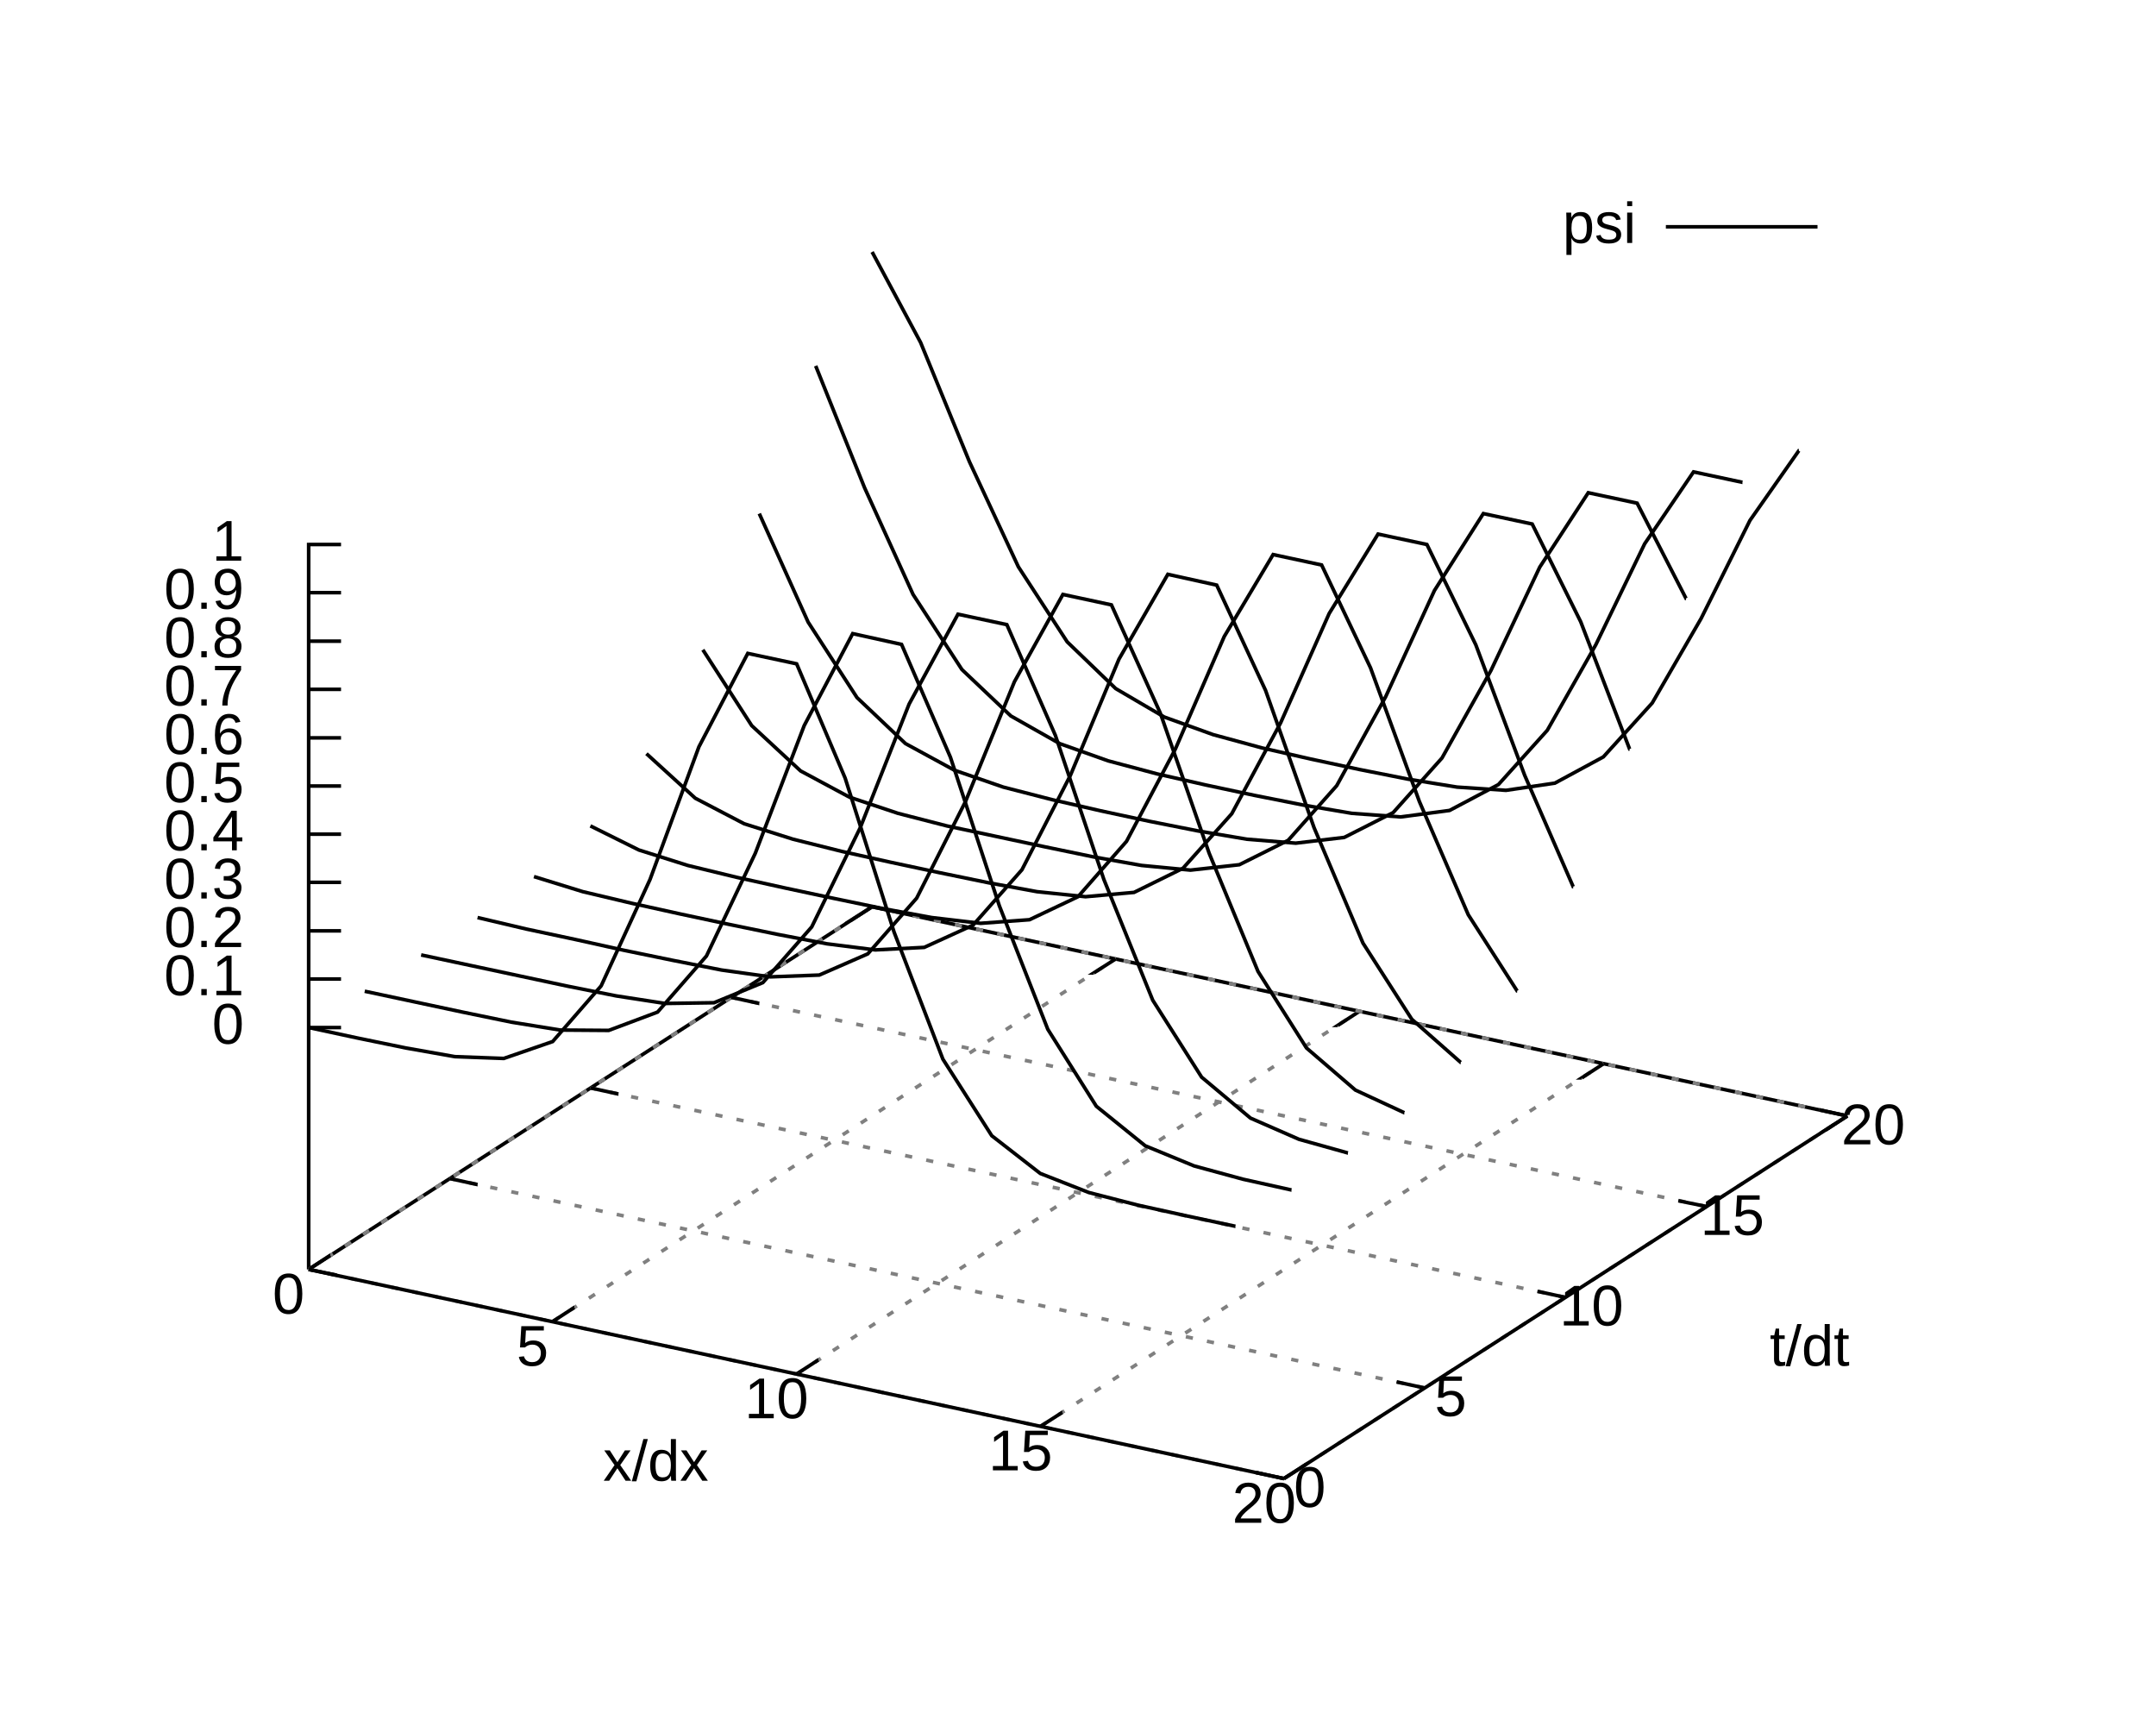
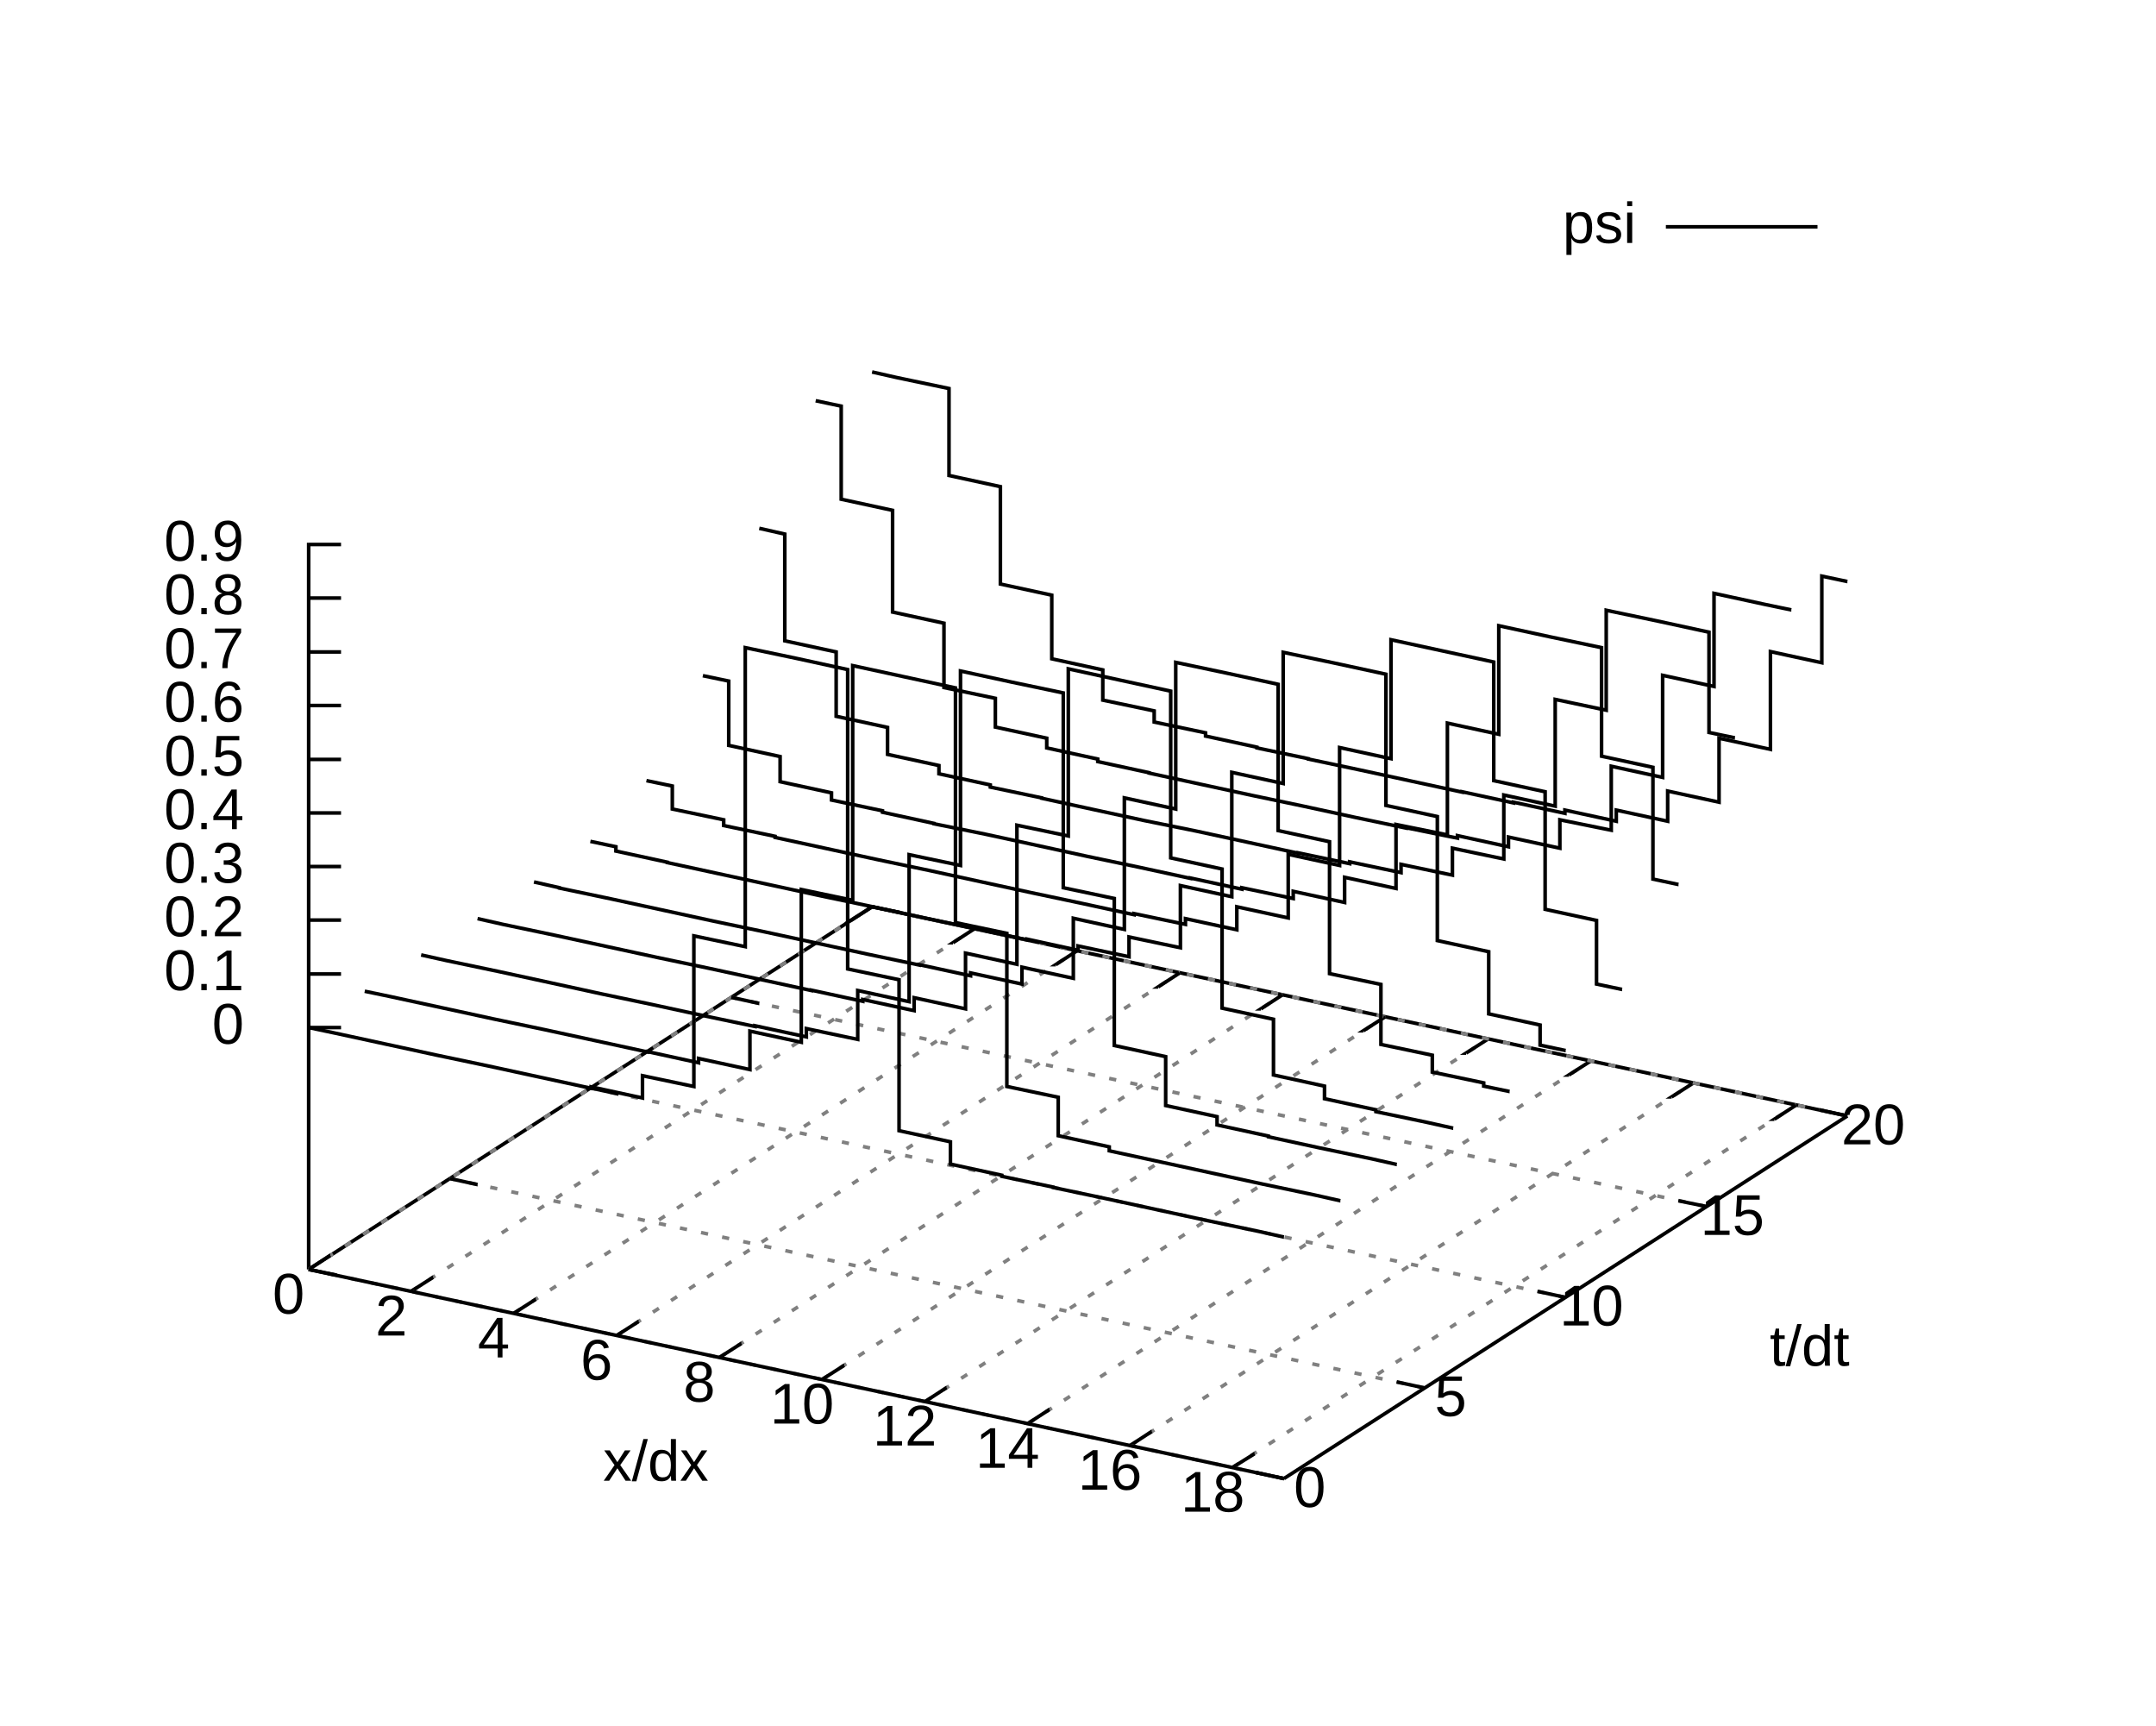
<svg xmlns="http://www.w3.org/2000/svg" xmlns:xlink="http://www.w3.org/1999/xlink" viewBox="0 0 600 480">
  <g id="gnuplot_canvas">
    <rect x="0" y="0" width="600" height="480" fill="none" />
    <defs>
      <circle id="gpDot" r="0.5" stroke-width="0.5" />
      <path id="gpPt0" stroke-width="0.222" stroke="currentColor" d="M-1,0 h2 M0,-1 v2" />
      <path id="gpPt1" stroke-width="0.222" stroke="currentColor" d="M-1,-1 L1,1 M1,-1 L-1,1" />
      <path id="gpPt2" stroke-width="0.222" stroke="currentColor" d="M-1,0 L1,0 M0,-1 L0,1 M-1,-1 L1,1 M-1,1 L1,-1" />
      <rect id="gpPt3" stroke-width="0.222" stroke="currentColor" x="-1" y="-1" width="2" height="2" />
      <rect id="gpPt4" stroke-width="0.222" stroke="currentColor" fill="currentColor" x="-1" y="-1" width="2" height="2" />
      <circle id="gpPt5" stroke-width="0.222" stroke="currentColor" cx="0" cy="0" r="1" />
      <use xlink:href="#gpPt5" id="gpPt6" fill="currentColor" stroke="none" />
      <path id="gpPt7" stroke-width="0.222" stroke="currentColor" d="M0,-1.33 L-1.33,0.67 L1.33,0.67 z" />
      <use xlink:href="#gpPt7" id="gpPt8" fill="currentColor" stroke="none" />
      <use xlink:href="#gpPt7" id="gpPt9" stroke="currentColor" transform="rotate(180)" />
      <use xlink:href="#gpPt9" id="gpPt10" fill="currentColor" stroke="none" />
      <use xlink:href="#gpPt3" id="gpPt11" stroke="currentColor" transform="rotate(45)" />
      <use xlink:href="#gpPt11" id="gpPt12" fill="currentColor" stroke="none" />
    </defs>
    <g style="fill:none; color:white; stroke:currentColor; stroke-width:1.00; stroke-linecap:butt; stroke-linejoin:miter">
</g>
    <g style="fill:none; color:black; stroke:currentColor; stroke-width:1.00; stroke-linecap:butt; stroke-linejoin:miter">
      <path stroke="black" d="M85.9,353.2 L242.7,252.3 M514.1,310.5 L242.7,252.3 M85.9,353.2 L85.9,151.5  h0.01" />
    </g>
    <g style="fill:none; color:gray; stroke:currentColor; stroke-width:1.00; stroke-linecap:butt; stroke-linejoin:miter">
      <path stroke="gray" stroke-dasharray=" 2,4" class="gridline" d="M85.9,353.2 L242.7,252.3  h0.01" />
    </g>
    <g style="fill:none; color:black; stroke:currentColor; stroke-width:1.00; stroke-linecap:butt; stroke-linejoin:miter">
      <path stroke="black" d="M85.9,353.2 L91.9,349.3  h0.01" />
      <g transform="translate(80.3,365.5)" style="stroke:none; fill:black; font-family:Arial; font-size:12.00pt; text-anchor:middle">
        <text> 0</text>
      </g>
      <path stroke="black" d="M242.7,252.3 L236.6,256.2  h0.01" />
    </g>
    <g style="fill:none; color:gray; stroke:currentColor; stroke-width:1.00; stroke-linecap:butt; stroke-linejoin:miter">
-       <path stroke="gray" stroke-dasharray=" 2,4" class="gridline" d="M153.8,367.7 L310.5,266.8  h0.01" />
-     </g>
-     <g style="fill:none; color:black; stroke:currentColor; stroke-width:1.00; stroke-linecap:butt; stroke-linejoin:miter">
-       <path stroke="black" d="M153.8,367.7 L159.8,363.8  h0.01" />
-       <g transform="translate(148.2,380.0)" style="stroke:none; fill:black; font-family:Arial; font-size:12.00pt; text-anchor:middle">
-         <text> 5</text>
-       </g>
-       <path stroke="black" d="M310.5,266.8 L304.4,270.7  h0.01" />
-     </g>
-     <g style="fill:none; color:gray; stroke:currentColor; stroke-width:1.00; stroke-linecap:butt; stroke-linejoin:miter">
-       <path stroke="gray" stroke-dasharray=" 2,4" class="gridline" d="M221.7,382.3 L378.3,281.4  h0.01" />
-     </g>
-     <g style="fill:none; color:black; stroke:currentColor; stroke-width:1.00; stroke-linecap:butt; stroke-linejoin:miter">
-       <path stroke="black" d="M221.7,382.3 L227.7,378.4  h0.01" />
-       <g transform="translate(216.1,394.6)" style="stroke:none; fill:black; font-family:Arial; font-size:12.00pt; text-anchor:middle">
+       <path stroke="gray" stroke-dasharray=" 2,4" class="gridline" d="M114.4,359.3 L271.2,258.4  h0.01" />
+     </g>
+     <g style="fill:none; color:black; stroke:currentColor; stroke-width:1.00; stroke-linecap:butt; stroke-linejoin:miter">
+       <path stroke="black" d="M114.4,359.3 L120.5,355.4  h0.01" />
+       <g transform="translate(108.9,371.6)" style="stroke:none; fill:black; font-family:Arial; font-size:12.00pt; text-anchor:middle">
+         <text> 2</text>
+       </g>
+       <path stroke="black" d="M271.2,258.4 L265.2,262.3  h0.01" />
+     </g>
+     <g style="fill:none; color:gray; stroke:currentColor; stroke-width:1.00; stroke-linecap:butt; stroke-linejoin:miter">
+       <path stroke="gray" stroke-dasharray=" 2,4" class="gridline" d="M143.0,365.4 L299.8,264.5  h0.01" />
+     </g>
+     <g style="fill:none; color:black; stroke:currentColor; stroke-width:1.00; stroke-linecap:butt; stroke-linejoin:miter">
+       <path stroke="black" d="M143.0,365.4 L149.1,361.5  h0.01" />
+       <g transform="translate(137.4,377.7)" style="stroke:none; fill:black; font-family:Arial; font-size:12.00pt; text-anchor:middle">
+         <text> 4</text>
+       </g>
+       <path stroke="black" d="M299.8,264.5 L293.8,268.4  h0.01" />
+     </g>
+     <g style="fill:none; color:gray; stroke:currentColor; stroke-width:1.00; stroke-linecap:butt; stroke-linejoin:miter">
+       <path stroke="gray" stroke-dasharray=" 2,4" class="gridline" d="M171.6,371.6 L328.3,270.7  h0.01" />
+     </g>
+     <g style="fill:none; color:black; stroke:currentColor; stroke-width:1.00; stroke-linecap:butt; stroke-linejoin:miter">
+       <path stroke="black" d="M171.6,371.6 L177.7,367.7  h0.01" />
+       <g transform="translate(166.0,383.9)" style="stroke:none; fill:black; font-family:Arial; font-size:12.00pt; text-anchor:middle">
+         <text> 6</text>
+       </g>
+       <path stroke="black" d="M328.3,270.7 L322.3,274.6  h0.01" />
+     </g>
+     <g style="fill:none; color:gray; stroke:currentColor; stroke-width:1.00; stroke-linecap:butt; stroke-linejoin:miter">
+       <path stroke="gray" stroke-dasharray=" 2,4" class="gridline" d="M200.2,377.7 L356.9,276.8  h0.01" />
+     </g>
+     <g style="fill:none; color:black; stroke:currentColor; stroke-width:1.00; stroke-linecap:butt; stroke-linejoin:miter">
+       <path stroke="black" d="M200.2,377.7 L206.3,373.8  h0.01" />
+       <g transform="translate(194.6,390.0)" style="stroke:none; fill:black; font-family:Arial; font-size:12.00pt; text-anchor:middle">
+         <text> 8</text>
+       </g>
+       <path stroke="black" d="M356.9,276.8 L350.9,280.7  h0.01" />
+     </g>
+     <g style="fill:none; color:gray; stroke:currentColor; stroke-width:1.00; stroke-linecap:butt; stroke-linejoin:miter">
+       <path stroke="gray" stroke-dasharray=" 2,4" class="gridline" d="M228.8,383.8 L385.5,282.9  h0.01" />
+     </g>
+     <g style="fill:none; color:black; stroke:currentColor; stroke-width:1.00; stroke-linecap:butt; stroke-linejoin:miter">
+       <path stroke="black" d="M228.8,383.8 L234.9,379.9  h0.01" />
+       <g transform="translate(223.2,396.1)" style="stroke:none; fill:black; font-family:Arial; font-size:12.00pt; text-anchor:middle">
        <text> 10</text>
      </g>
-       <path stroke="black" d="M378.3,281.4 L372.3,285.3  h0.01" />
-     </g>
-     <g style="fill:none; color:gray; stroke:currentColor; stroke-width:1.00; stroke-linecap:butt; stroke-linejoin:miter">
-       <path stroke="gray" stroke-dasharray=" 2,4" class="gridline" d="M289.5,396.9 L446.2,296.0  h0.01" />
-     </g>
-     <g style="fill:none; color:black; stroke:currentColor; stroke-width:1.00; stroke-linecap:butt; stroke-linejoin:miter">
-       <path stroke="black" d="M289.5,396.9 L295.6,393.0  h0.01" />
-       <g transform="translate(284.0,409.1)" style="stroke:none; fill:black; font-family:Arial; font-size:12.00pt; text-anchor:middle">
-         <text> 15</text>
-       </g>
-       <path stroke="black" d="M446.2,296.0 L440.2,299.9  h0.01" />
-     </g>
-     <g style="fill:none; color:gray; stroke:currentColor; stroke-width:1.00; stroke-linecap:butt; stroke-linejoin:miter">
-       <path stroke="gray" stroke-dasharray=" 2,4" class="gridline" d="M357.3,411.4 L514.1,310.5  h0.01" />
-     </g>
-     <g style="fill:none; color:black; stroke:currentColor; stroke-width:1.00; stroke-linecap:butt; stroke-linejoin:miter">
-       <path stroke="black" d="M357.3,411.4 L363.4,407.5  h0.01" />
-       <g transform="translate(351.8,423.7)" style="stroke:none; fill:black; font-family:Arial; font-size:12.00pt; text-anchor:middle">
-         <text> 20</text>
-       </g>
-       <path stroke="black" d="M514.1,310.5 L508.1,314.4  h0.01" />
+       <path stroke="black" d="M385.5,282.9 L379.4,286.8  h0.01" />
+     </g>
+     <g style="fill:none; color:gray; stroke:currentColor; stroke-width:1.00; stroke-linecap:butt; stroke-linejoin:miter">
+       <path stroke="gray" stroke-dasharray=" 2,4" class="gridline" d="M257.4,390.0 L414.1,289.1  h0.01" />
+     </g>
+     <g style="fill:none; color:black; stroke:currentColor; stroke-width:1.00; stroke-linecap:butt; stroke-linejoin:miter">
+       <path stroke="black" d="M257.4,390.0 L263.4,386.1  h0.01" />
+       <g transform="translate(251.8,402.2)" style="stroke:none; fill:black; font-family:Arial; font-size:12.00pt; text-anchor:middle">
+         <text> 12</text>
+       </g>
+       <path stroke="black" d="M414.1,289.1 L408.0,293.0  h0.01" />
+     </g>
+     <g style="fill:none; color:gray; stroke:currentColor; stroke-width:1.00; stroke-linecap:butt; stroke-linejoin:miter">
+       <path stroke="gray" stroke-dasharray=" 2,4" class="gridline" d="M286.0,396.1 L442.7,295.2  h0.01" />
+     </g>
+     <g style="fill:none; color:black; stroke:currentColor; stroke-width:1.00; stroke-linecap:butt; stroke-linejoin:miter">
+       <path stroke="black" d="M286.0,396.1 L292.0,392.2  h0.01" />
+       <g transform="translate(280.4,408.4)" style="stroke:none; fill:black; font-family:Arial; font-size:12.00pt; text-anchor:middle">
+         <text> 14</text>
+       </g>
+       <path stroke="black" d="M442.7,295.2 L436.6,299.1  h0.01" />
+     </g>
+     <g style="fill:none; color:gray; stroke:currentColor; stroke-width:1.00; stroke-linecap:butt; stroke-linejoin:miter">
+       <path stroke="gray" stroke-dasharray=" 2,4" class="gridline" d="M314.5,402.2 L471.3,301.3  h0.01" />
+     </g>
+     <g style="fill:none; color:black; stroke:currentColor; stroke-width:1.00; stroke-linecap:butt; stroke-linejoin:miter">
+       <path stroke="black" d="M314.5,402.2 L320.5,398.3  h0.01" />
+       <g transform="translate(308.9,414.5)" style="stroke:none; fill:black; font-family:Arial; font-size:12.00pt; text-anchor:middle">
+         <text> 16</text>
+       </g>
+       <path stroke="black" d="M471.3,301.3 L465.2,305.2  h0.01" />
+     </g>
+     <g style="fill:none; color:gray; stroke:currentColor; stroke-width:1.00; stroke-linecap:butt; stroke-linejoin:miter">
+       <path stroke="gray" stroke-dasharray=" 2,4" class="gridline" d="M343.0,408.3 L499.8,307.5  h0.01" />
+     </g>
+     <g style="fill:none; color:black; stroke:currentColor; stroke-width:1.00; stroke-linecap:butt; stroke-linejoin:miter">
+       <path stroke="black" d="M343.0,408.3 L349.1,404.5  h0.01" />
+       <g transform="translate(337.5,420.6)" style="stroke:none; fill:black; font-family:Arial; font-size:12.00pt; text-anchor:middle">
+         <text> 18</text>
+       </g>
+       <path stroke="black" d="M499.8,307.5 L493.8,311.4  h0.01" />
    </g>
    <g style="fill:none; color:gray; stroke:currentColor; stroke-width:1.00; stroke-linecap:butt; stroke-linejoin:miter">
      <path stroke="gray" stroke-dasharray=" 2,4" class="gridline" d="M357.3,411.4 L85.9,353.2  h0.01" />
    </g>
    <g style="fill:none; color:black; stroke:currentColor; stroke-width:1.00; stroke-linecap:butt; stroke-linejoin:miter">
      <path stroke="black" d="M357.3,411.4 L349.5,409.7  h0.01" />
      <g transform="translate(364.5,419.3)" style="stroke:none; fill:black; font-family:Arial; font-size:12.00pt; text-anchor:middle">
        <text> 0</text>
      </g>
      <path stroke="black" d="M85.9,353.2 L93.7,354.8  h0.01" />
    </g>
    <g style="fill:none; color:gray; stroke:currentColor; stroke-width:1.00; stroke-linecap:butt; stroke-linejoin:miter">
      <path stroke="gray" stroke-dasharray=" 2,4" class="gridline" d="M396.5,386.2 L125.1,327.9  h0.01" />
    </g>
    <g style="fill:none; color:black; stroke:currentColor; stroke-width:1.00; stroke-linecap:butt; stroke-linejoin:miter">
      <path stroke="black" d="M396.5,386.2 L388.7,384.5  h0.01" />
      <g transform="translate(403.7,394.0)" style="stroke:none; fill:black; font-family:Arial; font-size:12.00pt; text-anchor:middle">
        <text> 5</text>
      </g>
      <path stroke="black" d="M125.1,327.9 L132.9,329.6  h0.01" />
    </g>
    <g style="fill:none; color:gray; stroke:currentColor; stroke-width:1.00; stroke-linecap:butt; stroke-linejoin:miter">
      <path stroke="gray" stroke-dasharray=" 2,4" class="gridline" d="M435.7,361.0 L164.3,302.7  h0.01" />
    </g>
    <g style="fill:none; color:black; stroke:currentColor; stroke-width:1.00; stroke-linecap:butt; stroke-linejoin:miter">
      <path stroke="black" d="M435.7,361.0 L427.9,359.3  h0.01" />
      <g transform="translate(442.9,368.8)" style="stroke:none; fill:black; font-family:Arial; font-size:12.00pt; text-anchor:middle">
        <text> 10</text>
      </g>
      <path stroke="black" d="M164.3,302.7 L172.1,304.4  h0.01" />
    </g>
    <g style="fill:none; color:gray; stroke:currentColor; stroke-width:1.00; stroke-linecap:butt; stroke-linejoin:miter">
      <path stroke="gray" stroke-dasharray=" 2,4" class="gridline" d="M474.9,335.7 L203.5,277.5  h0.01" />
    </g>
    <g style="fill:none; color:black; stroke:currentColor; stroke-width:1.00; stroke-linecap:butt; stroke-linejoin:miter">
      <path stroke="black" d="M474.9,335.7 L467.1,334.1  h0.01" />
      <g transform="translate(482.1,343.6)" style="stroke:none; fill:black; font-family:Arial; font-size:12.00pt; text-anchor:middle">
        <text> 15</text>
      </g>
      <path stroke="black" d="M203.5,277.5 L211.3,279.2  h0.01" />
    </g>
    <g style="fill:none; color:gray; stroke:currentColor; stroke-width:1.00; stroke-linecap:butt; stroke-linejoin:miter">
      <path stroke="gray" stroke-dasharray=" 2,4" class="gridline" d="M514.1,310.5 L242.7,252.3  h0.01" />
    </g>
    <g style="fill:none; color:black; stroke:currentColor; stroke-width:1.00; stroke-linecap:butt; stroke-linejoin:miter">
      <path stroke="black" d="M514.1,310.5 L506.3,308.8  h0.01" />
      <g transform="translate(521.3,318.4)" style="stroke:none; fill:black; font-family:Arial; font-size:12.00pt; text-anchor:middle">
        <text> 20</text>
      </g>
      <path stroke="black" d="M242.7,252.3 L250.5,253.9 M85.9,285.9 L94.9,285.9  h0.01" />
      <g transform="translate(67.9,290.4)" style="stroke:none; fill:black; font-family:Arial; font-size:12.00pt; text-anchor:end">
        <text> 0</text>
      </g>
-       <path stroke="black" d="M85.9,272.4 L94.9,272.4  h0.01" />
-       <g transform="translate(67.9,276.9)" style="stroke:none; fill:black; font-family:Arial; font-size:12.00pt; text-anchor:end">
+       <path stroke="black" d="M85.9,271.0 L94.9,271.0  h0.01" />
+       <g transform="translate(67.9,275.5)" style="stroke:none; fill:black; font-family:Arial; font-size:12.00pt; text-anchor:end">
        <text> 0.1</text>
      </g>
-       <path stroke="black" d="M85.9,259.0 L94.9,259.0  h0.01" />
-       <g transform="translate(67.9,263.5)" style="stroke:none; fill:black; font-family:Arial; font-size:12.00pt; text-anchor:end">
+       <path stroke="black" d="M85.9,256.0 L94.9,256.0  h0.01" />
+       <g transform="translate(67.9,260.5)" style="stroke:none; fill:black; font-family:Arial; font-size:12.00pt; text-anchor:end">
        <text> 0.2</text>
      </g>
-       <path stroke="black" d="M85.9,245.5 L94.9,245.5  h0.01" />
-       <g transform="translate(67.9,250.0)" style="stroke:none; fill:black; font-family:Arial; font-size:12.00pt; text-anchor:end">
+       <path stroke="black" d="M85.9,241.1 L94.9,241.1  h0.01" />
+       <g transform="translate(67.9,245.6)" style="stroke:none; fill:black; font-family:Arial; font-size:12.00pt; text-anchor:end">
        <text> 0.3</text>
      </g>
-       <path stroke="black" d="M85.9,232.1 L94.9,232.1  h0.01" />
-       <g transform="translate(67.9,236.6)" style="stroke:none; fill:black; font-family:Arial; font-size:12.00pt; text-anchor:end">
+       <path stroke="black" d="M85.9,226.2 L94.9,226.2  h0.01" />
+       <g transform="translate(67.9,230.7)" style="stroke:none; fill:black; font-family:Arial; font-size:12.00pt; text-anchor:end">
        <text> 0.4</text>
      </g>
-       <path stroke="black" d="M85.9,218.7 L94.9,218.7  h0.01" />
-       <g transform="translate(67.9,223.2)" style="stroke:none; fill:black; font-family:Arial; font-size:12.00pt; text-anchor:end">
+       <path stroke="black" d="M85.9,211.3 L94.9,211.3  h0.01" />
+       <g transform="translate(67.9,215.8)" style="stroke:none; fill:black; font-family:Arial; font-size:12.00pt; text-anchor:end">
        <text> 0.5</text>
      </g>
-       <path stroke="black" d="M85.9,205.3 L94.9,205.3  h0.01" />
-       <g transform="translate(67.9,209.8)" style="stroke:none; fill:black; font-family:Arial; font-size:12.00pt; text-anchor:end">
+       <path stroke="black" d="M85.9,196.3 L94.9,196.3  h0.01" />
+       <g transform="translate(67.9,200.8)" style="stroke:none; fill:black; font-family:Arial; font-size:12.00pt; text-anchor:end">
        <text> 0.6</text>
      </g>
-       <path stroke="black" d="M85.9,191.8 L94.9,191.8  h0.01" />
-       <g transform="translate(67.9,196.3)" style="stroke:none; fill:black; font-family:Arial; font-size:12.00pt; text-anchor:end">
+       <path stroke="black" d="M85.9,181.4 L94.9,181.4  h0.01" />
+       <g transform="translate(67.9,185.9)" style="stroke:none; fill:black; font-family:Arial; font-size:12.00pt; text-anchor:end">
        <text> 0.7</text>
      </g>
-       <path stroke="black" d="M85.9,178.4 L94.9,178.4  h0.01" />
-       <g transform="translate(67.9,182.9)" style="stroke:none; fill:black; font-family:Arial; font-size:12.00pt; text-anchor:end">
+       <path stroke="black" d="M85.9,166.4 L94.9,166.4  h0.01" />
+       <g transform="translate(67.9,170.9)" style="stroke:none; fill:black; font-family:Arial; font-size:12.00pt; text-anchor:end">
        <text> 0.8</text>
-       </g>
-       <path stroke="black" d="M85.9,164.9 L94.9,164.9  h0.01" />
-       <g transform="translate(67.9,169.4)" style="stroke:none; fill:black; font-family:Arial; font-size:12.00pt; text-anchor:end">
-         <text> 0.9</text>
      </g>
      <path stroke="black" d="M85.9,151.5 L94.9,151.5  h0.01" />
      <g transform="translate(67.9,156.0)" style="stroke:none; fill:black; font-family:Arial; font-size:12.00pt; text-anchor:end">
-         <text> 1</text>
+         <text> 0.9</text>
      </g>
    </g>
    <g id="gnuplot_plot_1">
      <g style="fill:none; color:red; stroke:currentColor; stroke-width:1.00; stroke-linecap:butt; stroke-linejoin:miter">
</g>
    </g>
    <g id="gnuplot_plot_2">
      <g transform="translate(455.3,67.6)" style="stroke:none; fill:black; font-family:Arial; font-size:12.00pt; text-anchor:end">
        <text>psi</text>
      </g>
      <g style="fill:none; color:black; stroke:currentColor; stroke-width:1.00; stroke-linecap:butt; stroke-linejoin:miter">
-         <path stroke="black" d="M463.6,63.1 L505.8,63.1 M85.9,285.9 L99.4,288.8 L113.0,291.6 L126.6,294.0 L140.2,294.5 L153.8,289.8    L167.3,274.3 L180.9,244.7 L194.5,207.8 L208.1,181.8 L221.7,184.7 L235.2,216.5 L248.8,259.3 L262.4,294.7    L276.0,316.0 L289.5,326.5 L303.0,331.8 L316.6,335.3 L330.2,338.3 L343.8,341.2  h0.01" />
+         <path stroke="black" d="M463.6,63.1 L505.8,63.1 M85.9,285.9 L93.0,287.4 L107.3,290.5 L121.6,293.6 L135.9,296.6 L150.2,299.7    L164.5,302.8 L164.5,302.4 L178.8,305.5 L178.8,299.3 L193.1,302.3 L193.1,260.4 L207.4,263.4 L207.4,180.2    L221.7,183.2 L235.9,186.3 L235.9,269.6 L250.2,272.6 L250.2,314.6 L264.5,317.7 L264.5,323.9 L278.8,327.0    L278.8,327.3 L293.1,330.3 L293.1,330.4 L307.3,333.4 L321.6,336.5 L335.9,339.6 L350.2,342.6 L357.3,344.2     h0.01" />
      </g>
    </g>
    <g id="gnuplot_plot_3">
      <g style="fill:none; color:black; stroke:currentColor; stroke-width:1.00; stroke-linecap:butt; stroke-linejoin:miter">
-         <path stroke="black" d="M101.5,275.8 L115.1,278.7 L128.7,281.6 L142.3,284.4 L155.9,286.6 L169.4,286.7 L183.0,281.6 L196.6,266.0    L210.2,237.4 L223.8,201.9 L237.3,176.3 L250.9,179.3 L264.5,210.7 L278.1,252.0 L291.6,286.4 L305.1,307.8    L318.7,318.8 L332.3,324.4 L345.9,328.1 L359.4,331.1  h0.01" />
+         <path stroke="black" d="M101.5,275.8 L108.7,277.3 L123.0,280.4 L137.3,283.5 L151.6,286.5 L165.9,289.6 L180.2,292.7 L180.2,292.6    L194.4,295.7 L194.4,294.5 L208.7,297.6 L208.7,286.9 L223.0,290.0 L223.0,247.5 L237.3,250.5 L237.3,185.2    L251.6,188.3 L265.9,191.4 L265.9,256.7 L280.2,259.7 L280.2,302.3 L294.5,305.3 L294.5,316.0 L308.7,319.1    L308.7,320.2 L323.0,323.3 L337.3,326.4 L351.6,329.5 L365.9,332.5 L373.0,334.1  h0.01" />
      </g>
    </g>
    <g id="gnuplot_plot_4">
      <g style="fill:none; color:black; stroke:currentColor; stroke-width:1.00; stroke-linecap:butt; stroke-linejoin:miter">
-         <path stroke="black" d="M117.2,265.7 L130.8,268.6 L144.4,271.5 L158.0,274.4 L171.5,277.1 L185.1,279.2 L198.7,279.0 L212.3,273.4    L225.9,257.9 L239.4,230.3 L253.0,195.9 L266.6,170.9 L280.2,173.8 L293.7,204.6 L307.2,244.7 L320.8,278.3    L334.4,299.7 L348.0,311.1 L361.5,317.0 L375.1,320.8  h0.01" />
+         <path stroke="black" d="M117.2,265.7 L124.4,267.3 L138.7,270.3 L153.0,273.4 L167.2,276.5 L181.5,279.5 L195.8,282.6 L210.1,285.6    L210.1,285.4 L224.4,288.5 L224.4,286.2 L238.7,289.2 L238.7,275.6 L253.0,278.7 L253.0,237.8 L267.3,240.8    L267.3,186.7 L281.6,189.8 L295.9,192.8 L295.9,247.0 L310.1,250.0 L310.1,290.9 L324.4,294.0 L324.4,307.6    L338.7,310.7 L338.7,313.0 L353.0,316.1 L353.0,316.3 L367.3,319.4 L381.6,322.4 L388.7,324.0  h0.01" />
      </g>
    </g>
    <g id="gnuplot_plot_5">
      <g style="fill:none; color:black; stroke:currentColor; stroke-width:1.00; stroke-linecap:butt; stroke-linejoin:miter">
-         <path stroke="black" d="M132.9,255.3 L146.5,258.5 L160.1,261.4 L173.6,264.4 L187.2,267.2 L200.8,269.9 L214.4,271.8 L228.0,271.3    L241.5,265.4 L255.1,249.9 L268.7,223.0 L282.3,189.7 L295.8,165.4 L309.3,168.3 L322.9,198.4 L336.5,237.4    L350.1,270.3 L363.6,291.6 L377.2,303.3 L390.8,309.6  h0.01" />
+         <path stroke="black" d="M132.9,255.6 L140.0,257.2 L154.3,260.2 L168.6,263.3 L182.9,266.4 L197.2,269.4 L211.5,272.5 L225.8,275.6    L225.8,275.5 L240.1,278.6 L240.1,278.1 L254.4,281.2 L254.4,277.6 L268.7,280.7 L268.7,265.2 L283.0,268.3    L283.0,229.6 L297.3,232.6 L297.3,186.1 L311.5,189.2 L325.8,192.3 L325.8,238.7 L340.1,241.8 L340.1,280.5    L354.4,283.6 L354.4,299.1 L368.6,302.2 L368.6,305.7 L382.9,308.8 L382.9,309.3 L397.2,312.3 L404.4,313.9     h0.01" />
      </g>
    </g>
    <g id="gnuplot_plot_6">
      <g style="fill:none; color:black; stroke:currentColor; stroke-width:1.00; stroke-linecap:butt; stroke-linejoin:miter">
-         <path stroke="black" d="M148.6,243.9 L162.2,248.1 L175.7,251.3 L189.3,254.3 L202.9,257.2 L216.5,260.0 L230.1,262.6 L243.6,264.3    L257.2,263.6 L270.8,257.4 L284.4,242.0 L297.9,215.7 L311.4,183.4 L325.0,159.8 L338.6,162.8 L352.2,192.1    L365.7,230.3 L379.3,262.4 L392.9,283.6 L406.5,295.6  h0.01" />
+         <path stroke="black" d="M148.6,245.4 L155.7,247.0 L155.7,247.1 L170.0,250.1 L184.3,253.2 L198.6,256.3 L212.9,259.3 L227.2,262.4    L241.5,265.5 L255.8,268.5 L255.8,268.4 L270.1,271.5 L270.1,270.7 L284.4,273.8 L284.4,269.1 L298.7,272.2    L298.7,255.5 L312.9,258.6 L312.9,222.0 L327.2,225.1 L327.2,184.3 L341.4,187.3 L355.7,190.4 L355.7,231.1    L370.0,234.2 L370.0,270.9 L384.3,273.9 L384.3,290.6 L398.6,293.6 L398.6,298.3 L412.9,301.3 L412.9,302.2    L420.1,303.7  h0.01" />
      </g>
    </g>
    <g id="gnuplot_plot_7">
      <g style="fill:none; color:black; stroke:currentColor; stroke-width:1.00; stroke-linecap:butt; stroke-linejoin:miter">
-         <path stroke="black" d="M164.3,229.8 L177.8,236.5 L191.4,240.8 L205.0,244.1 L218.6,247.1 L232.2,250.0 L245.7,252.8 L259.3,255.3    L272.9,256.9 L286.5,255.9 L300.0,249.5 L313.5,234.1 L327.1,208.4 L340.7,177.1 L354.3,154.3 L367.8,157.2    L381.4,185.8 L395.0,223.0 L408.6,254.5 L422.2,275.7  h0.01" />
+         <path stroke="black" d="M164.3,234.1 L171.4,235.6 L171.4,236.8 L185.7,239.9 L185.7,240.0 L200.0,243.1 L214.3,246.2 L228.6,249.3    L242.9,252.3 L257.2,255.4 L271.5,258.4 L285.8,261.5 L285.8,261.3 L300.0,264.4 L300.0,263.2 L314.2,266.2    L314.2,260.7 L328.5,263.7 L328.5,246.4 L342.8,249.5 L342.8,214.9 L357.1,218.0 L357.1,181.5 L371.4,184.5    L385.7,187.6 L385.7,224.1 L400.0,227.2 L400.0,261.7 L414.3,264.8 L414.3,282.1 L428.6,285.2 L428.6,290.8    L435.7,292.3  h0.01" />
      </g>
    </g>
    <g id="gnuplot_plot_8">
      <g style="fill:none; color:black; stroke:currentColor; stroke-width:1.00; stroke-linecap:butt; stroke-linejoin:miter">
-         <path stroke="black" d="M179.9,209.7 L193.5,222.1 L207.1,229.2 L220.7,233.5 L234.3,236.9 L247.8,239.9 L261.4,242.8 L275.0,245.6    L288.6,248.1 L302.1,249.5 L315.6,248.3 L329.2,241.6 L342.8,226.4 L356.4,201.1 L369.9,170.7 L383.5,148.6    L397.1,151.5 L410.7,179.4 L424.3,215.7 L437.8,246.7  h0.01" />
+         <path stroke="black" d="M179.9,217.2 L187.1,218.7 L187.1,225.1 L201.4,228.1 L201.4,229.7 L215.7,232.7 L215.7,233.0 L230.0,236.1    L244.3,239.2 L258.6,242.2 L272.8,245.3 L287.1,248.4 L301.3,251.4 L315.6,254.5 L315.6,254.2 L329.9,257.2    L329.9,255.6 L344.2,258.7 L344.2,252.3 L358.5,255.4 L358.5,237.7 L372.8,240.8 L372.8,208.0 L387.1,211.1    L387.1,178.0 L401.4,181.1 L415.7,184.2 L415.7,217.2 L430.0,220.3 L430.0,253.0 L444.3,256.1 L444.3,273.8    L451.4,275.3  h0.01" />
      </g>
    </g>
    <g id="gnuplot_plot_9">
      <g style="fill:none; color:black; stroke:currentColor; stroke-width:1.00; stroke-linecap:butt; stroke-linejoin:miter">
-         <path stroke="black" d="M195.6,180.8 L209.2,201.9 L222.8,214.5 L236.4,221.8 L249.9,226.3 L263.5,229.8 L277.1,232.7 L290.7,235.6    L304.2,238.4 L317.7,240.8 L331.3,242.1 L344.9,240.6 L358.5,233.8 L372.0,218.6 L385.6,193.9 L399.2,164.3    L412.8,142.9 L426.4,145.8 L439.9,173.0 L453.5,208.4  h0.01" />
+         <path stroke="black" d="M195.6,188.0 L202.8,189.5 L202.8,207.4 L217.1,210.5 L217.1,217.5 L231.4,220.6 L231.4,222.6 L245.6,225.6    L245.6,226.0 L259.9,229.1 L259.9,229.2 L274.2,232.1 L288.5,235.2 L302.7,238.3 L317.0,241.3 L331.3,244.4    L331.3,244.3 L345.6,247.4 L345.6,247.0 L359.9,250.0 L359.9,248.0 L374.2,251.1 L374.2,244.1 L388.5,247.2    L388.5,229.4 L402.8,232.3 L402.8,201.2 L417.1,204.3 L417.1,174.1 L431.4,177.2 L445.7,180.2 L445.7,210.4    L460.0,213.5 L460.0,244.6 L467.1,246.1  h0.01" />
      </g>
    </g>
    <g id="gnuplot_plot_10">
      <g style="fill:none; color:black; stroke:currentColor; stroke-width:1.00; stroke-linecap:butt; stroke-linejoin:miter">
-         <path stroke="black" d="M211.3,142.9 L224.9,173.1 L238.5,194.1 L252.0,206.9 L265.6,214.3 L279.2,219.0 L292.8,222.5 L306.3,225.6    L319.8,228.5 L333.4,231.2 L347.0,233.5 L360.6,234.6 L374.1,233.0 L387.7,226.1 L401.3,210.9 L414.9,186.6    L428.5,157.8 L442.0,137.1 L455.6,140.0 L469.2,166.5  h0.01" />
+         <path stroke="black" d="M211.3,147.0 L218.4,148.6 L218.4,178.3 L232.7,181.4 L232.7,199.3 L247.0,202.4 L247.0,209.9 L261.3,213.0    L261.3,215.3 L275.6,218.4 L275.6,219.0 L289.9,222.0 L289.9,222.1 L304.1,225.2 L318.4,228.3 L332.7,231.2    L347.0,234.3 L361.3,237.4 L361.3,237.3 L375.6,240.3 L375.6,239.8 L389.9,242.8 L389.9,240.5 L404.2,243.5    L404.2,236.0 L418.5,239.0 L418.5,221.2 L432.8,224.3 L432.8,194.6 L447.0,197.6 L447.0,169.8 L461.3,172.8    L475.6,175.9 L475.6,203.8 L482.8,205.3  h0.01" />
      </g>
    </g>
    <g id="gnuplot_plot_11">
      <g style="fill:none; color:black; stroke:currentColor; stroke-width:1.00; stroke-linecap:butt; stroke-linejoin:miter">
-         <path stroke="black" d="M227.0,101.8 L240.6,135.7 L254.1,165.4 L267.7,186.3 L281.3,199.2 L294.9,206.9 L308.4,211.7 L321.9,215.3    L335.5,218.4 L349.1,221.3 L362.7,224.0 L376.2,226.3 L389.8,227.3 L403.4,225.5 L417.0,218.3 L430.6,203.2    L444.1,179.4 L457.7,151.3 L471.3,131.3 L484.9,134.2  h0.01" />
+         <path stroke="black" d="M227.0,111.5 L234.1,113.0 L234.1,138.9 L248.4,142.0 L248.4,170.3 L262.7,173.4 L262.7,191.3 L277.0,194.3    L277.0,202.3 L291.3,205.4 L291.3,208.1 L305.5,211.2 L305.5,211.9 L319.8,215.0 L319.8,215.1 L334.1,218.2    L348.4,221.3 L362.7,224.3 L377.0,227.4 L391.3,230.4 L391.3,230.3 L405.6,233.2 L405.6,232.5 L419.8,235.6    L419.8,232.9 L434.1,236.0 L434.1,228.1 L448.4,231.0 L448.4,213.2 L462.7,216.3 L462.7,187.9 L477.0,191.0    L477.0,165.1 L491.3,168.2 L498.5,169.7  h0.01" />
      </g>
    </g>
    <g id="gnuplot_plot_12">
      <g style="fill:none; color:black; stroke:currentColor; stroke-width:1.00; stroke-linecap:butt; stroke-linejoin:miter">
-         <path stroke="black" d="M242.7,70.1 L256.2,95.3 L269.8,128.5 L283.4,157.7 L297.0,178.6 L310.5,191.6 L324.0,199.5 L337.6,204.4    L351.2,208.1 L364.8,211.2 L378.3,214.1 L391.9,216.8 L405.5,219.0 L419.1,219.9 L432.7,217.9 L446.2,210.6    L459.8,195.6 L473.4,172.1 L487.0,144.8 L500.6,125.4  h0.01" />
+         <path stroke="black" d="M242.7,103.5 L249.8,105.1 L264.1,108.1 L264.1,132.3 L278.4,135.4 L278.4,162.5 L292.7,165.6 L292.7,183.3    L306.9,186.4 L306.9,194.8 L321.2,197.8 L321.2,200.9 L335.5,203.9 L335.5,204.8 L349.8,207.9 L349.8,208.1    L364.1,211.1 L364.1,211.2 L378.3,214.2 L392.6,217.3 L406.9,220.4 L406.9,220.3 L421.2,223.4 L421.2,223.2    L435.5,226.3 L435.5,225.4 L449.8,228.5 L449.8,225.4 L464.1,228.5 L464.1,220.1 L478.4,223.2 L478.4,205.4    L492.7,208.5 L492.7,181.3 L507.0,184.4 L507.0,160.3 L514.1,161.8  h0.01" />
      </g>
    </g>
    <g style="fill:none; color:black; stroke:currentColor; stroke-width:1.00; stroke-linecap:butt; stroke-linejoin:miter">
      <path stroke="black" d="M514.1,310.5 L357.3,411.4 M85.9,353.2 L357.3,411.4  h0.01" />
      <g transform="translate(182.5,412.0)" style="stroke:none; fill:black; font-family:Arial; font-size:12.00pt; text-anchor:middle">
        <text>x/dx</text>
      </g>
      <g transform="translate(503.6,380.0)" style="stroke:none; fill:black; font-family:Arial; font-size:12.00pt; text-anchor:middle">
        <text>t/dt</text>
      </g>
    </g>
  </g>
</svg>
